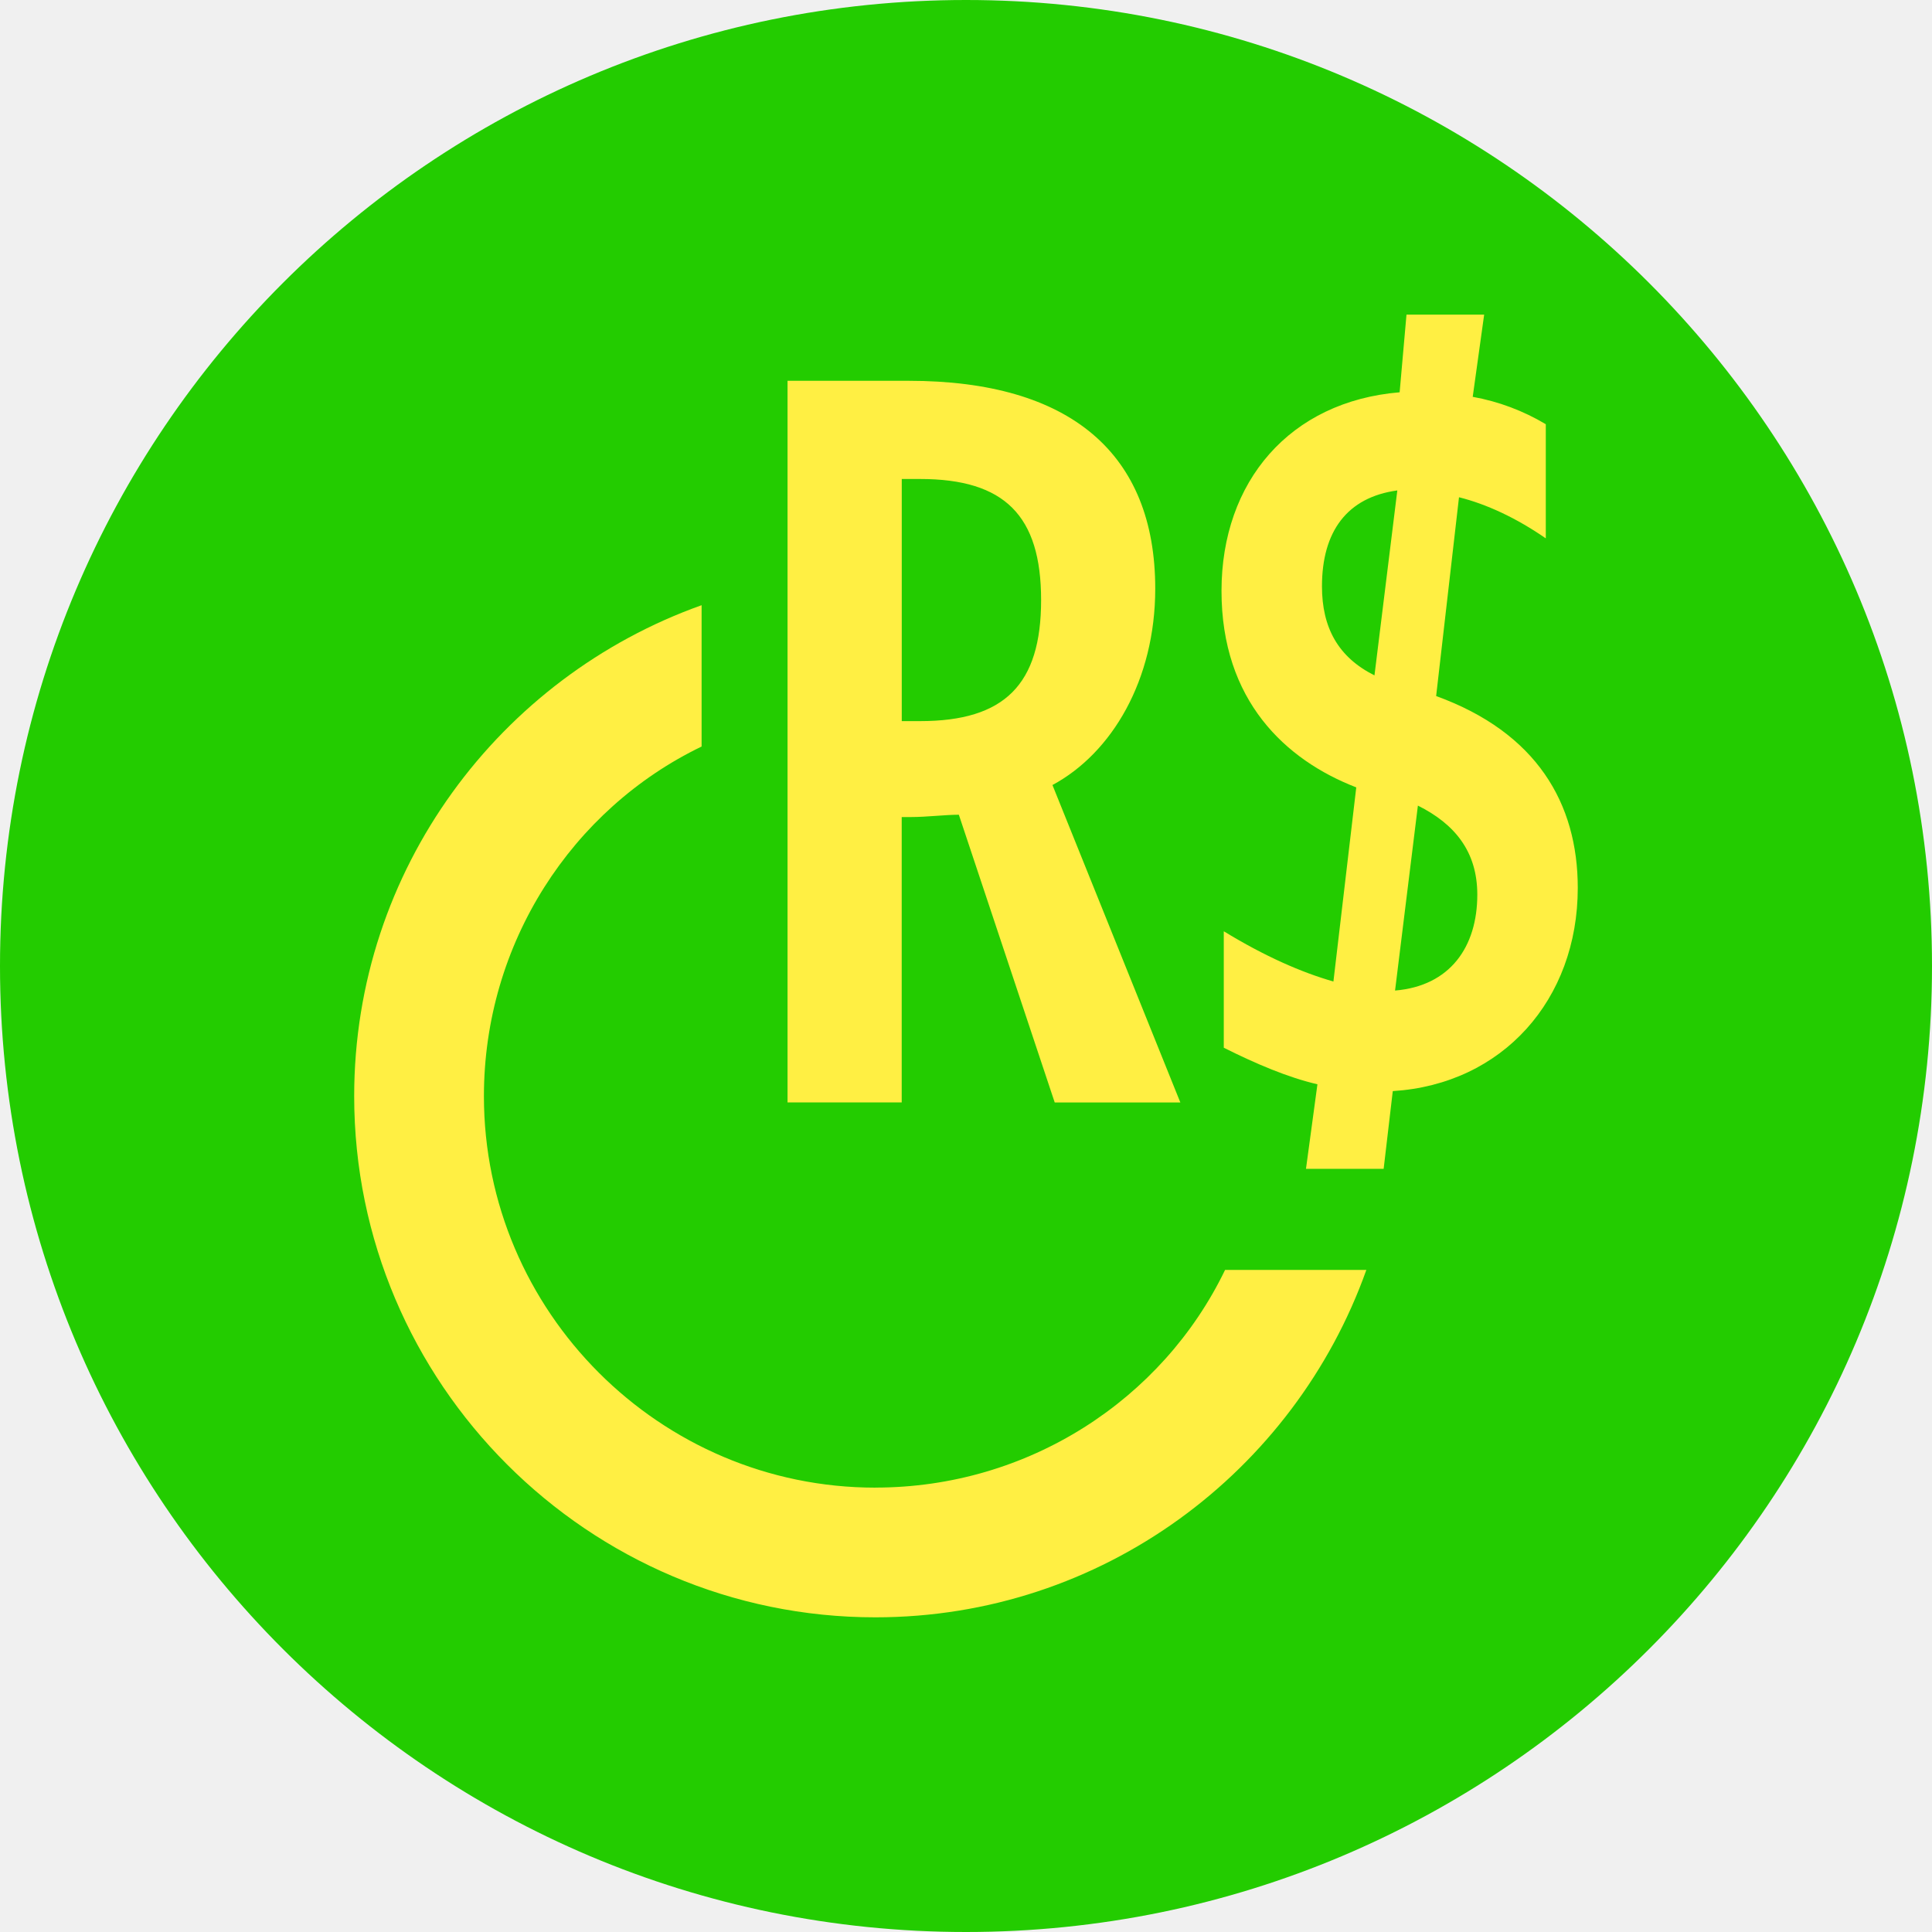
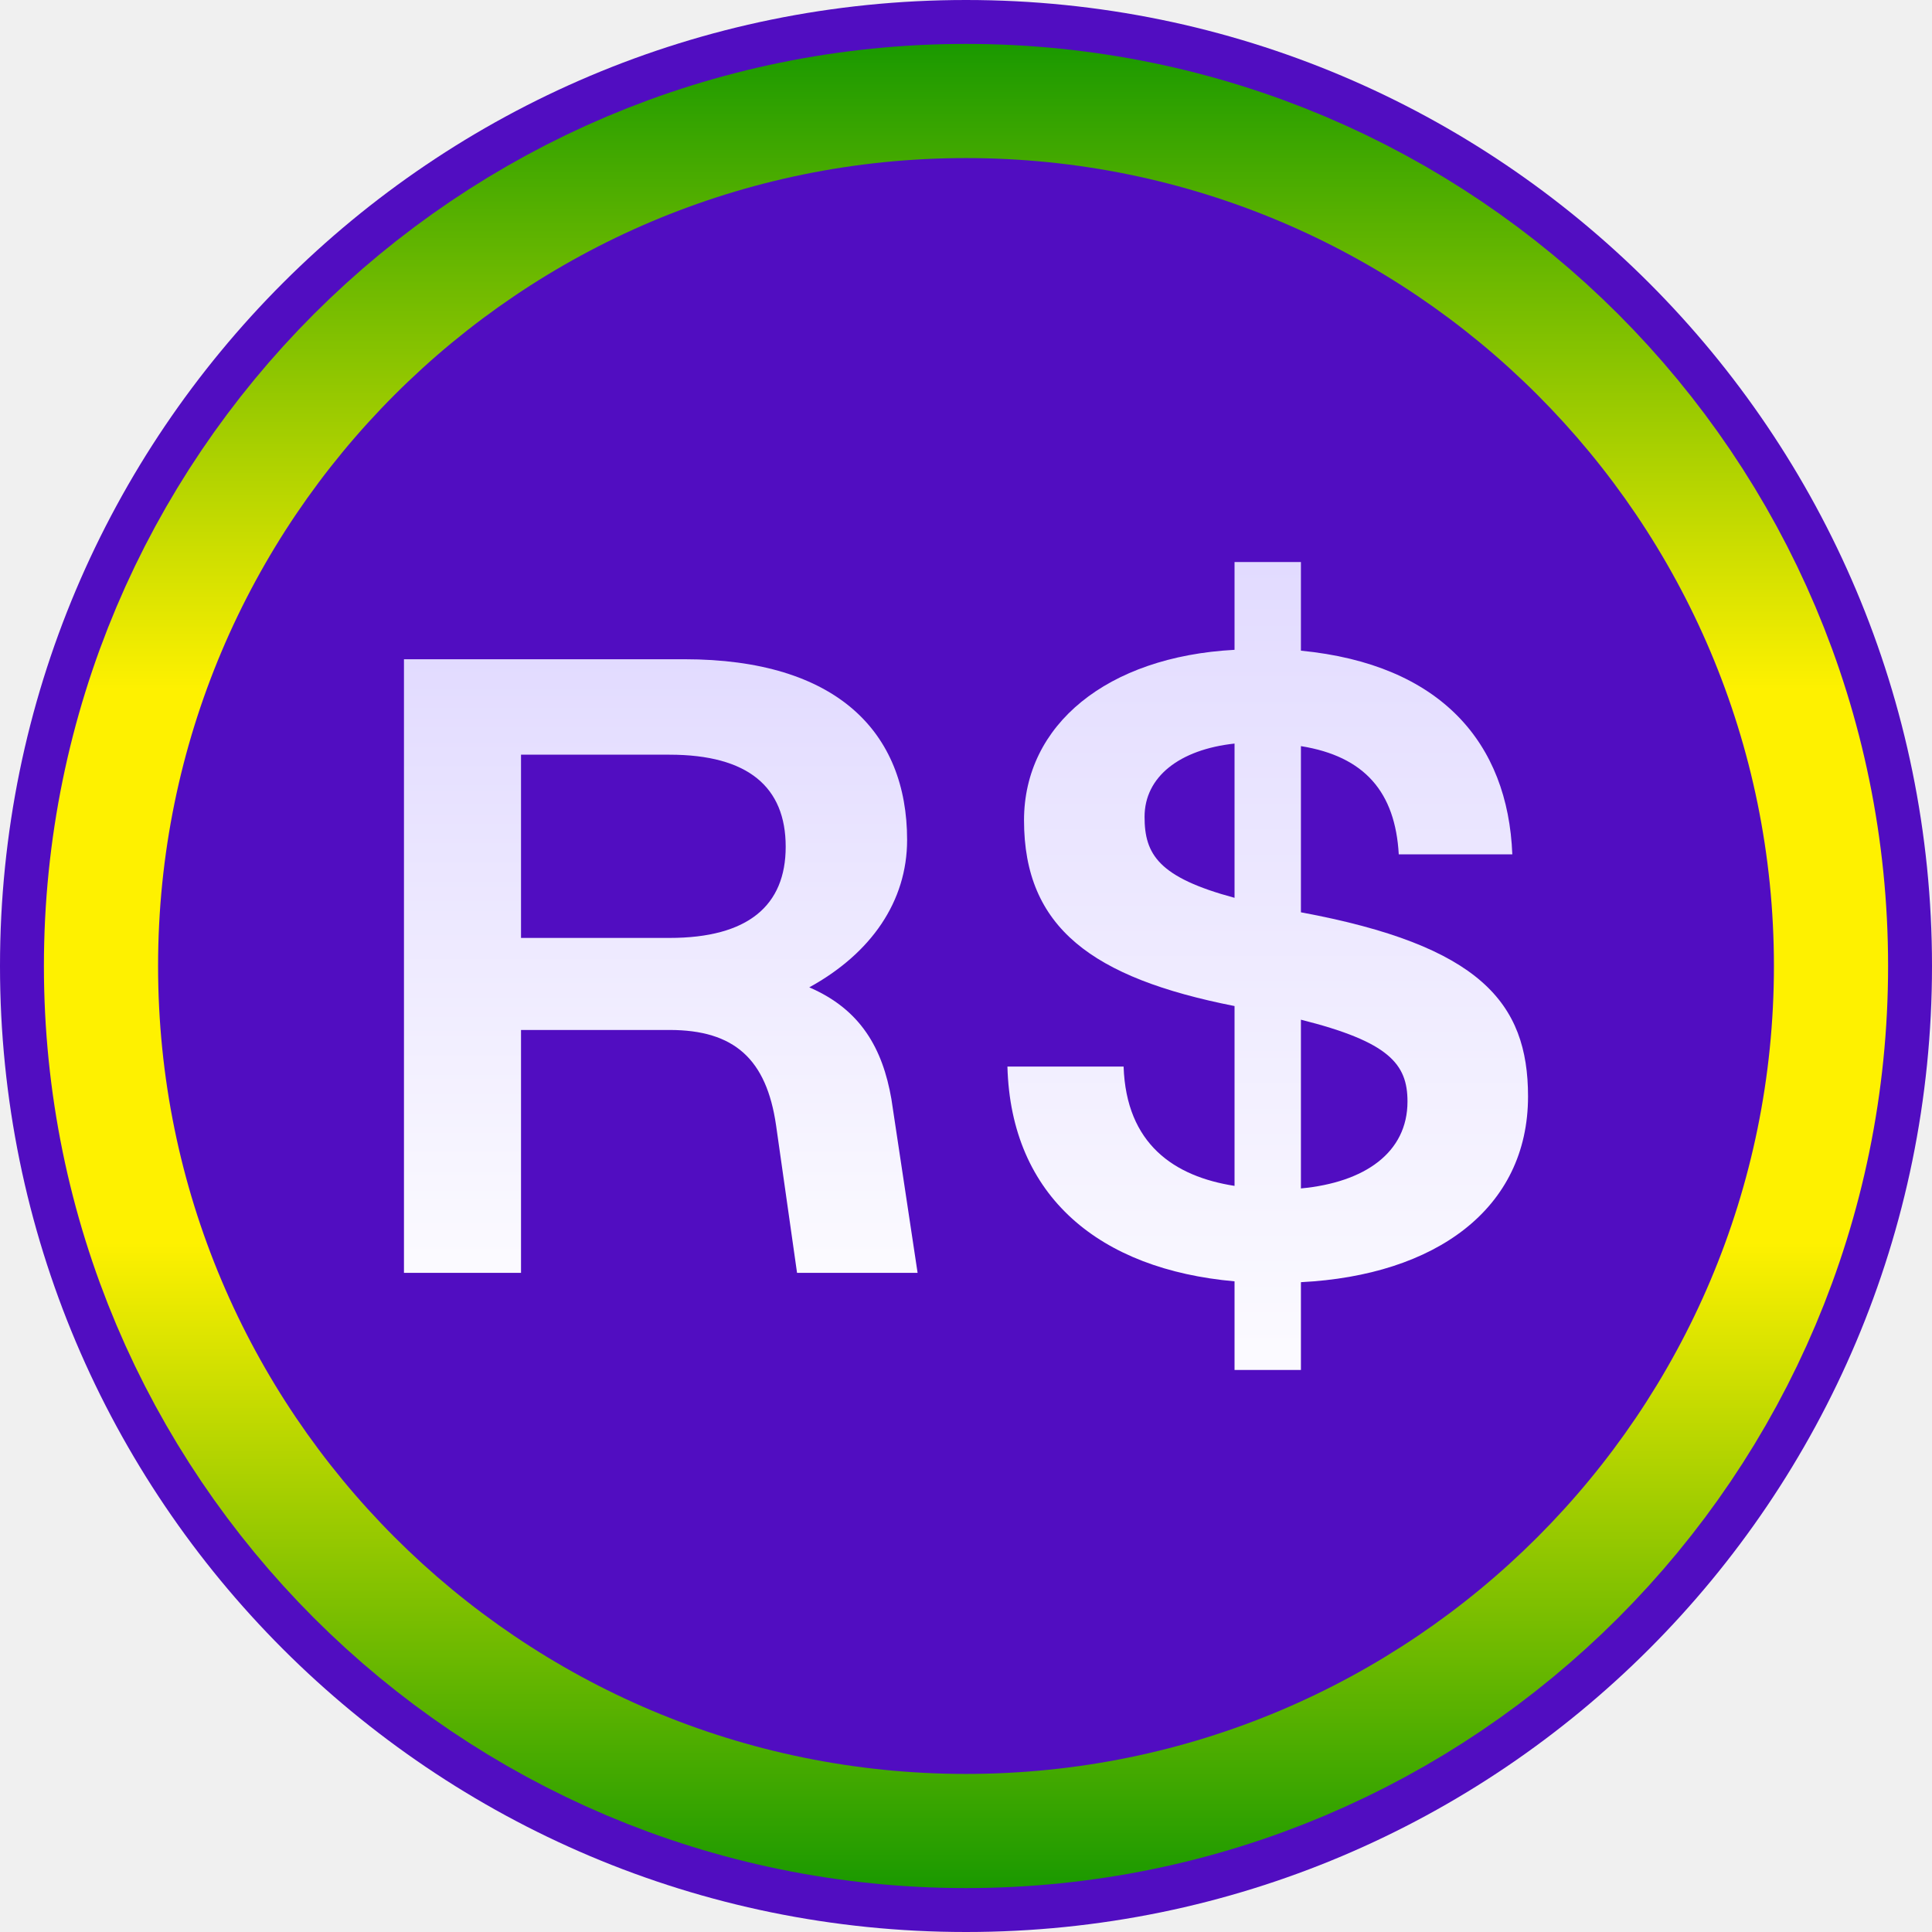
- <svg xmlns="http://www.w3.org/2000/svg" width="40" height="40" fill="none" viewBox="0 0 40 40">
-   <g clip-path="url(#a)">
-     <path fill="#23cc00" d="M20 40c11.046 0 20-8.954 20-20S31.046 0 20 0 0 8.954 0 20s8.954 20 20 20" />
-     <path fill="#ffef43" d="M18.123 30.8c-4.46 0-8.104-3.644-8.104-8.104 0-3.165 1.822-5.946 4.507-7.24V12.53c-4.172 1.486-7.193 5.466-7.193 10.165 0 5.947 4.844 10.79 10.79 10.79 4.7 0 8.68-3.02 10.166-7.193h-2.925c-1.295 2.686-4.076 4.507-7.241 4.507" />
-     <path fill="#ffef43" d="M18.67 16.916h.189c.331 0 .71-.048.993-.048l1.985 5.958h2.601l-2.648-6.573c1.23-.661 2.128-2.175 2.128-4.066 0-2.79-1.75-4.303-5.106-4.303h-2.507v14.941h2.364v-5.91zm0-6.999h.379c1.75 0 2.506.757 2.506 2.507s-.757 2.506-2.506 2.506h-.379zm11.064 4.492.473-4.114c.567.142 1.182.426 1.797.851V8.783a4.5 4.5 0 0 0-1.513-.567l.237-1.702H29.12l-.142 1.608c-2.27.188-3.688 1.844-3.688 4.113s1.324 3.5 2.79 4.067l-.473 4.019c-.662-.189-1.418-.52-2.27-1.04v2.411c.662.331 1.324.614 1.939.757l-.237 1.75h1.608l.189-1.609c2.27-.141 3.83-1.89 3.83-4.207 0-1.75-.851-3.216-2.932-3.972zm-1.277-.426c-.756-.378-1.087-.993-1.087-1.844 0-1.135.52-1.844 1.56-1.985zm.426 6.526.473-3.83c.757.378 1.23.945 1.23 1.843 0 1.087-.568 1.892-1.703 1.986" />
-   </g>
+ <svg xmlns="http://www.w3.org/2000/svg" width="220" height="220" viewBox="0 0 220 220" fill="none">
+   <path d="M110 220C170.751 220 220 170.751 220 110C220 49.249 170.751 0 110 0C49.249 0 0 49.249 0 110C0 170.751 49.249 220 110 220Z" fill="#510DC1" />
+   <path d="M110 23C158.049 23 197 61.951 197 110C197 158.049 158.049 197 110 197C61.951 197 23 158.049 23 110C23 61.951 61.951 23 110 23Z" stroke="url(#paint0_linear_2057_403)" stroke-width="36" />
+   <path d="M110 202C160.81 202 202 160.81 202 110C202 59.19 160.81 18 110 18C59.19 18 18 59.19 18 110C18 160.81 59.19 202 110 202Z" fill="#510DC1" />
+   <path d="M140.579 156V145.907C125.26 144.549 115.115 136.3 114.717 121.451H127.946C128.244 130.283 133.715 133.97 140.579 135.038V114.561C124.365 111.359 116.607 105.633 116.607 93.405C116.607 82.536 126.056 74.772 140.579 73.996V64H148.138V74.093C164.053 75.646 171.712 84.574 172.21 97.287H159.279C158.881 90.203 155.399 86.127 148.138 84.962V103.886C168.529 107.671 174 114.173 174 124.848C174 137.658 163.456 145.228 148.138 146.004V156H140.579ZM130.333 93.017C130.333 97.287 131.925 99.907 140.579 102.236V84.671C134.312 85.35 130.333 88.456 130.333 93.017ZM148.138 135.329C155.399 134.65 160.273 131.253 160.273 125.43C160.273 121.16 158.184 118.637 148.138 116.114V135.329Z" fill="url(#paint1_linear_2057_403)" />
+   <path d="M46 144.942V75.068H77.93C95.337 75.068 103.294 83.414 103.294 95.642C103.294 102.63 99.216 108.549 92.153 112.431C98.022 114.954 100.509 119.419 101.504 125.144L104.488 144.942H90.761L88.374 128.153C87.279 120.583 83.599 117.284 76.239 117.284H59.329V144.942H46ZM59.329 106.803H76.239C85.191 106.803 89.468 103.115 89.468 96.419C89.468 89.625 85.191 85.938 76.239 85.938H59.329V106.803Z" fill="url(#paint2_linear_2057_403)" />
  <defs>
-     <clipPath id="a">
-       <path fill="#fff" d="M0 0h40v40H0z" />
-     </clipPath>
+     <linearGradient id="paint0_linear_2057_403" x1="110" y1="5" x2="110" y2="215" gradientUnits="userSpaceOnUse">
+       <stop stop-color="#1A9900" />
+       <stop offset="0.35" stop-color="#FEF100" />
+       <stop offset="0.65" stop-color="#FEF100" />
+       <stop offset="1" stop-color="#1A9900" />
+     </linearGradient>
+     <linearGradient id="paint1_linear_2057_403" x1="144.358" y1="64" x2="144.358" y2="156" gradientUnits="userSpaceOnUse">
+       <stop stop-color="#E2DBFF" />
+       <stop offset="0.976" stop-color="#FBFAFF" />
+     </linearGradient>
+     <linearGradient id="paint2_linear_2057_403" x1="75.244" y1="75.068" x2="75.244" y2="144.942" gradientUnits="userSpaceOnUse">
+       <stop stop-color="#E2DBFF" />
+       <stop offset="0.976" stop-color="#FBFAFF" />
+     </linearGradient>
  </defs>
</svg>
